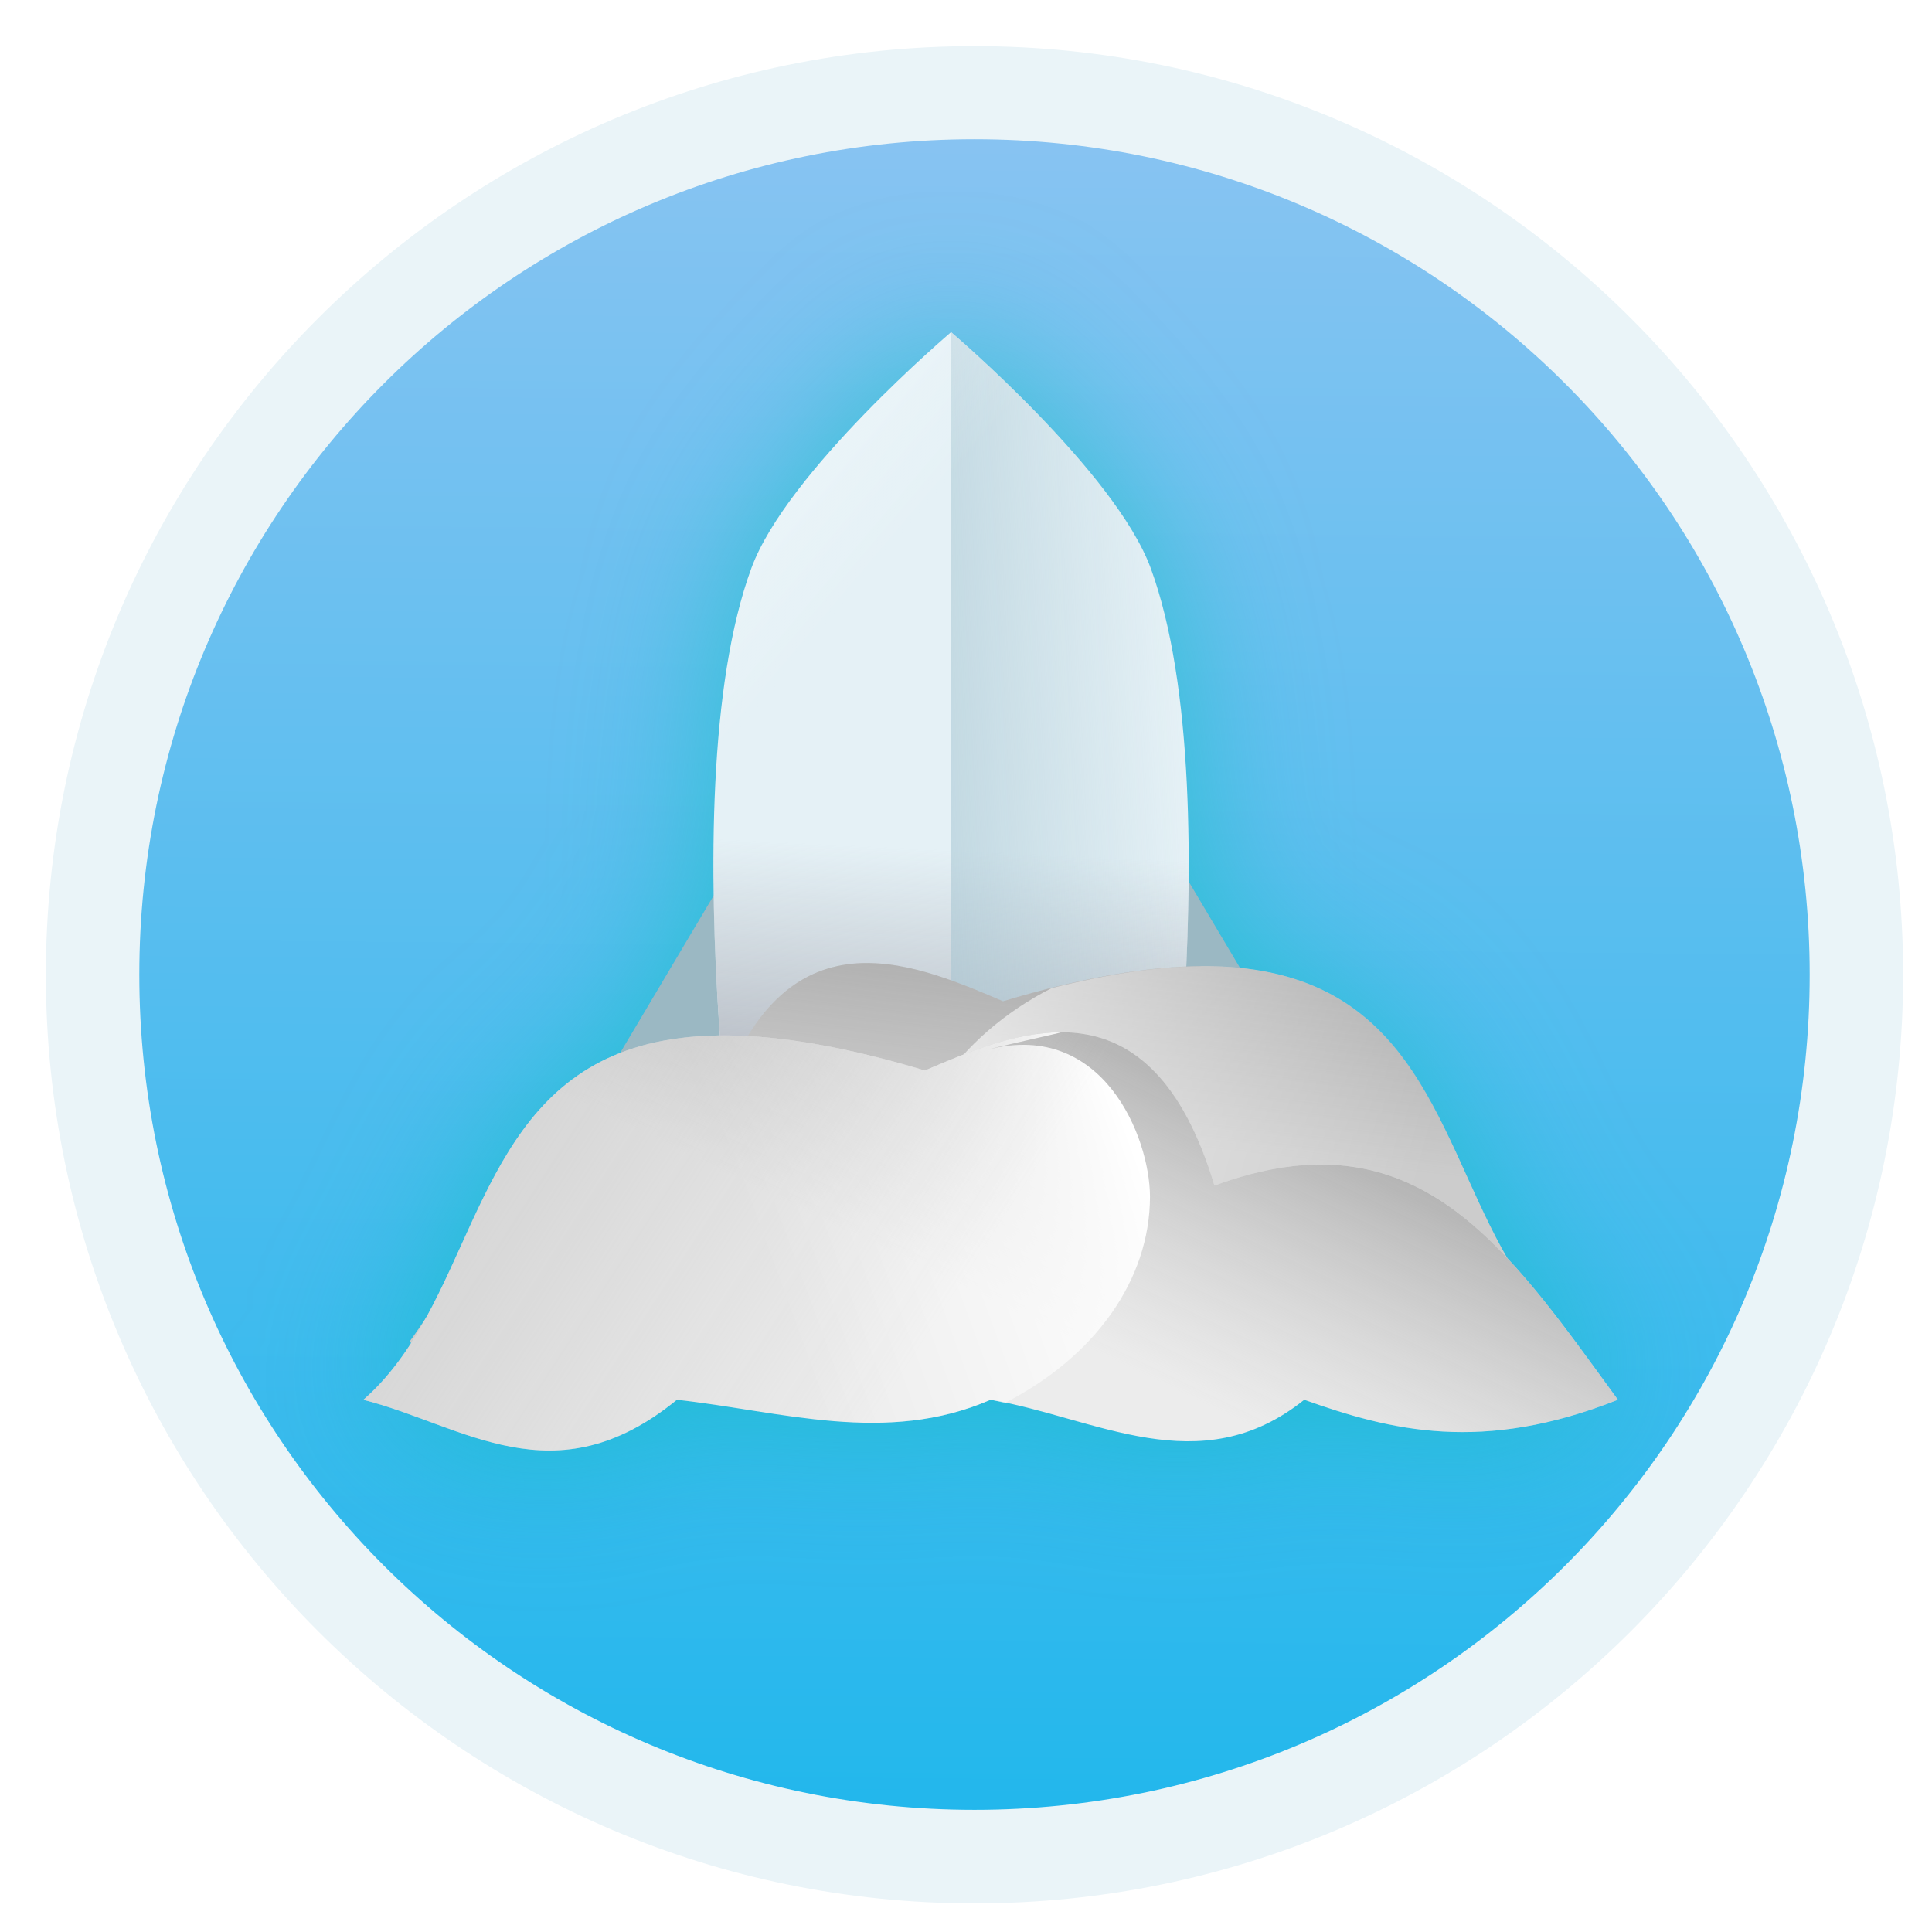
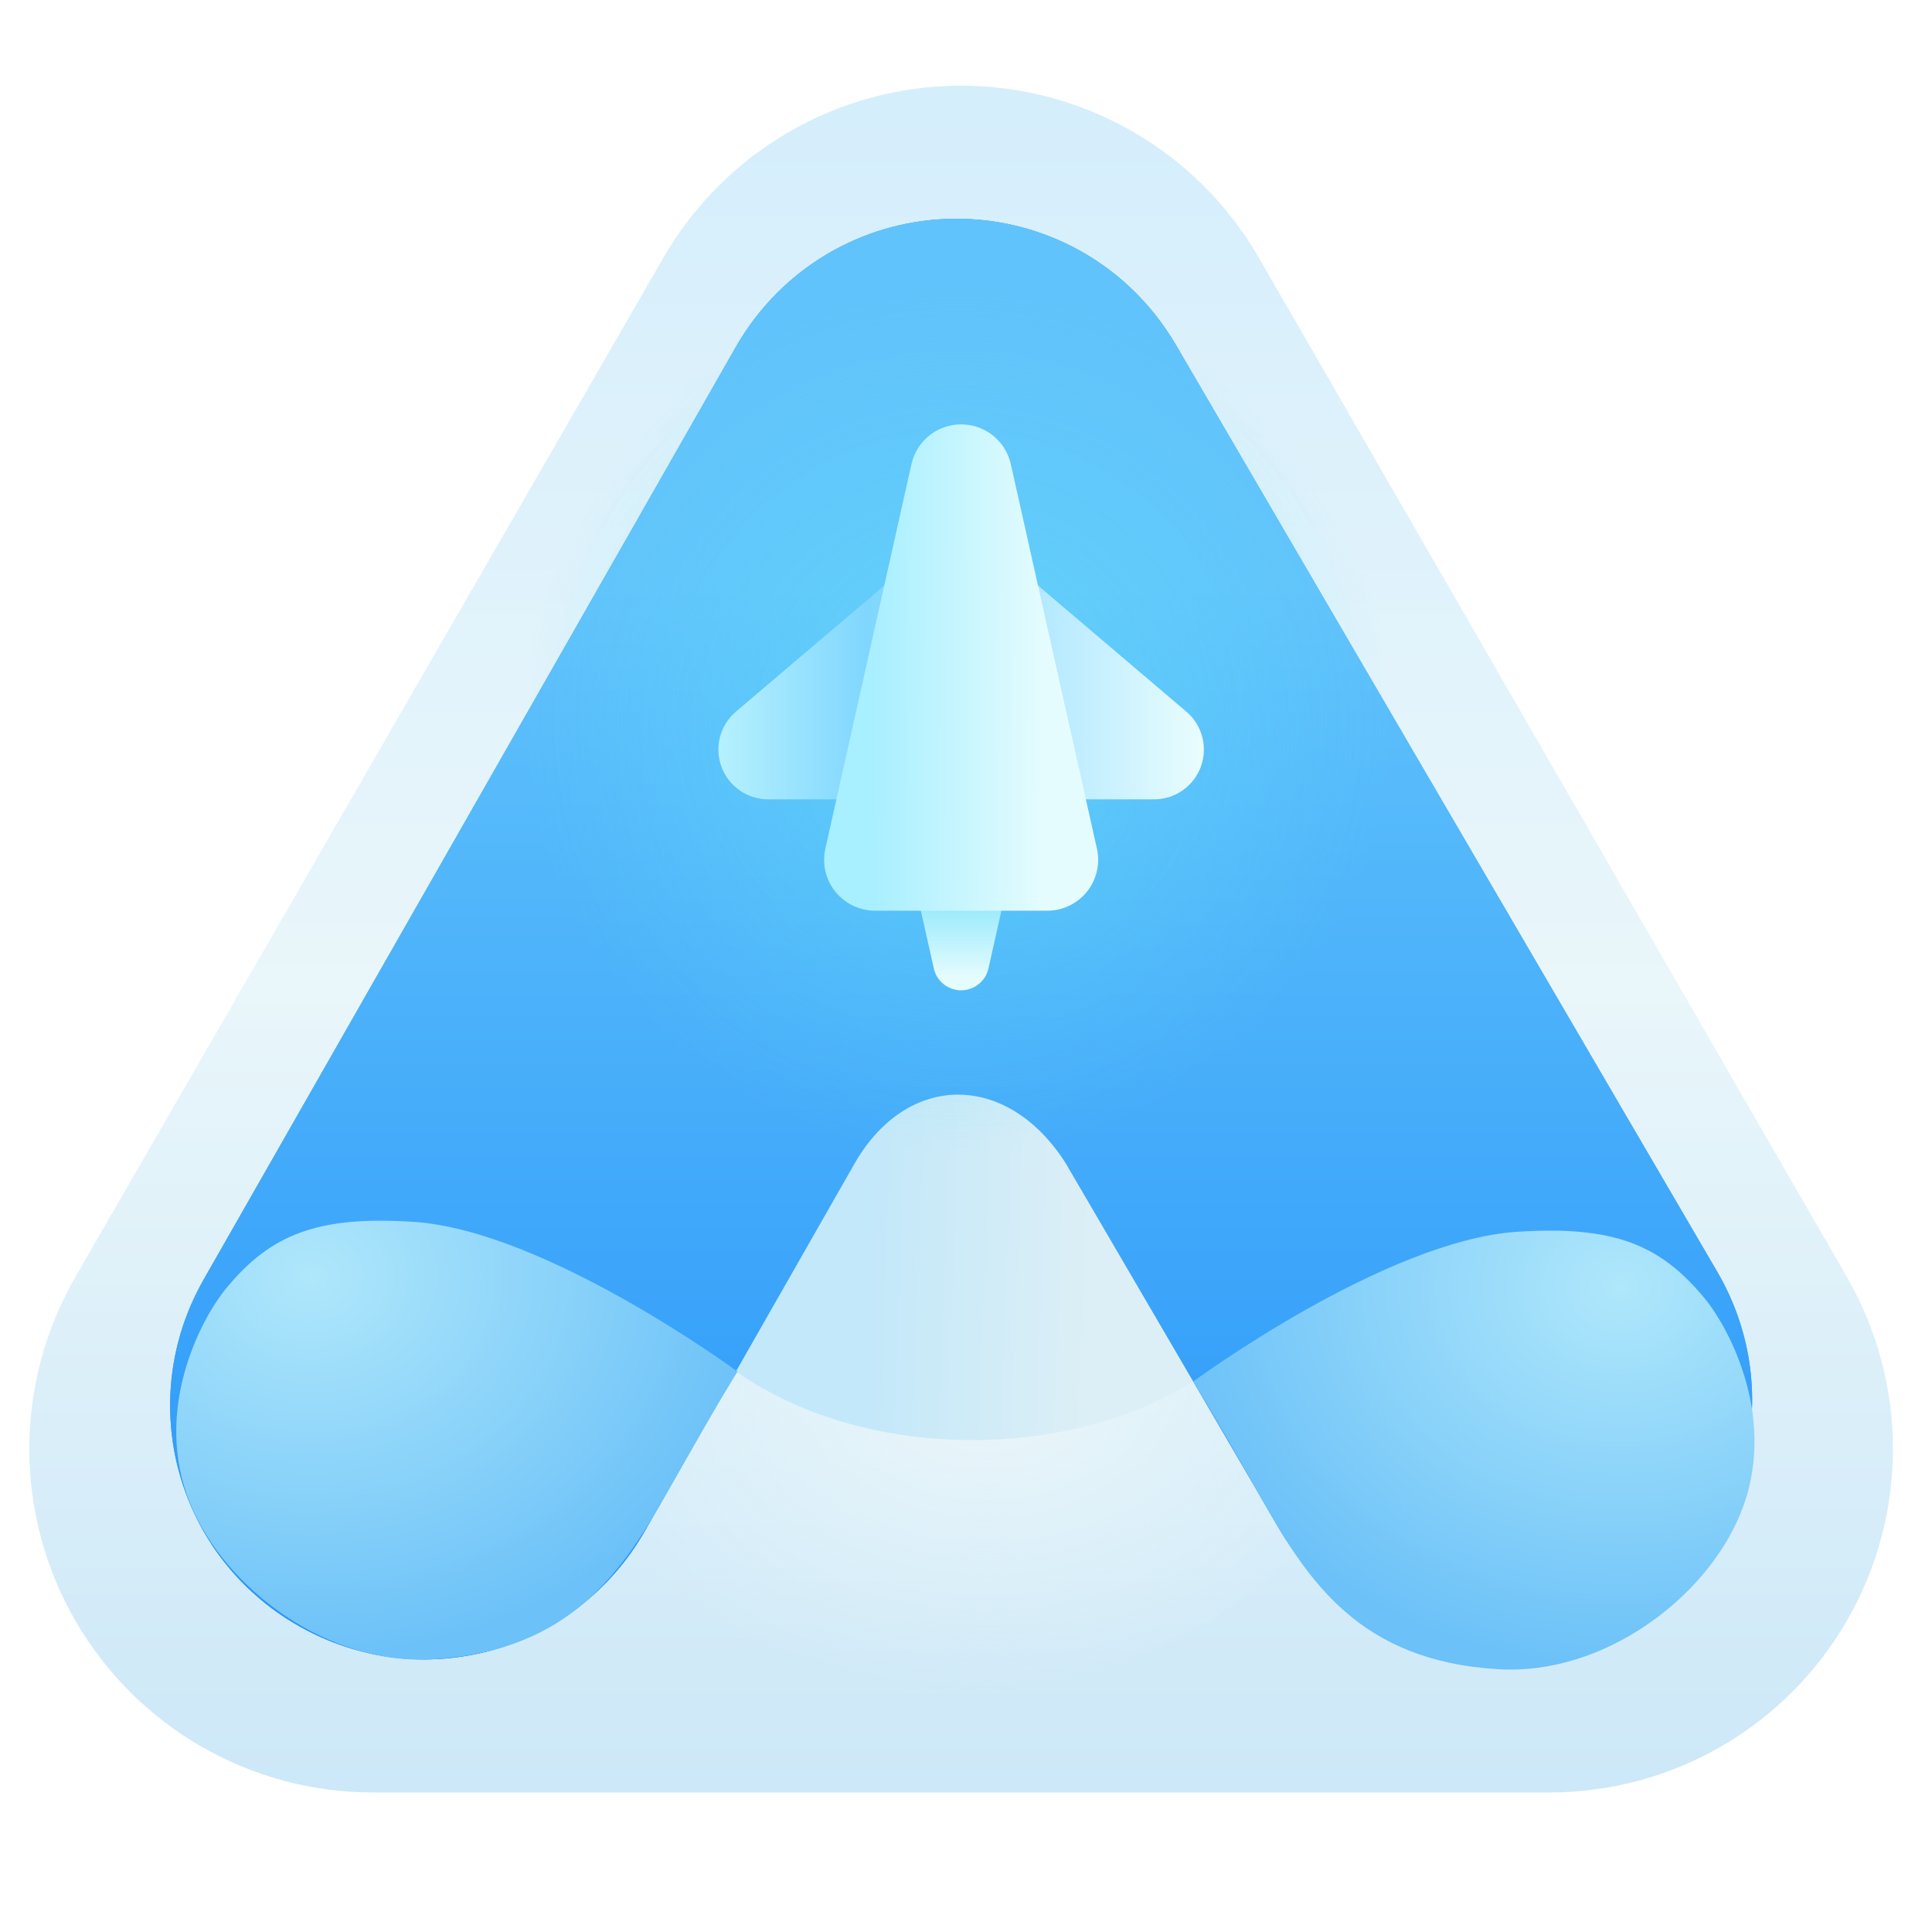
- <svg xmlns="http://www.w3.org/2000/svg" xmlns:xlink="http://www.w3.org/1999/xlink" width="64" height="64" viewBox="0 0 16.933 16.933" version="1.1" id="svg8">
-   <defs id="defs2">
-     <linearGradient id="linearGradient915">
-       <stop style="stop-color:#b9bec6;stop-opacity:1;" offset="0" id="stop911" />
-       <stop style="stop-color:#b9bec6;stop-opacity:0;" offset="1" id="stop913" />
+ <svg xmlns="http://www.w3.org/2000/svg" xmlns:xlink="http://www.w3.org/1999/xlink" width="64" height="64" viewBox="0 0 16.933 16.933" version="1.1" id="svg1147">
+   <defs id="defs1141">
+     <linearGradient xlink:href="#linearGradient850" id="linearGradient854" gradientUnits="userSpaceOnUse" x1="1555.596" y1="939.77" x2="1555.596" y2="282.961" />
+     <linearGradient id="linearGradient850">
+       <stop style="stop-color:#cde8f8;stop-opacity:1" offset="0" id="stop846" />
+       <stop style="stop-color:#e9f6fa;stop-opacity:1" offset="0.473" id="stop856" />
+       <stop style="stop-color:#d5eefc;stop-opacity:1" offset="1" id="stop848" />
    </linearGradient>
-     <linearGradient id="linearGradient997">
-       <stop style="stop-color:#fbfeff;stop-opacity:1;" offset="0" id="stop993" />
-       <stop style="stop-color:#fbfeff;stop-opacity:0;" offset="1" id="stop995" />
+     <linearGradient xlink:href="#linearGradient867" id="linearGradient1027" gradientUnits="userSpaceOnUse" x1="-115.955" y1="694.876" x2="-115.955" y2="291.5" />
+     <linearGradient id="linearGradient867">
+       <stop style="stop-color:#2b97f9;stop-opacity:1" offset="0" id="stop863" />
+       <stop style="stop-color:#61c3fb;stop-opacity:1" offset="1" id="stop865" />
    </linearGradient>
-     <linearGradient id="linearGradient983">
-       <stop style="stop-color:#a3c3d0;stop-opacity:1;" offset="0" id="stop979" />
-       <stop style="stop-color:#a3c3d0;stop-opacity:0;" offset="1" id="stop981" />
+     <radialGradient xlink:href="#linearGradient877" id="radialGradient879" cx="-95.165" cy="119.745" fx="-95.165" fy="119.745" r="310.806" gradientTransform="matrix(1,0,0,0.9106392,0,38.47437)" gradientUnits="userSpaceOnUse" />
+     <linearGradient id="linearGradient877">
+       <stop style="stop-color:#44aefe;stop-opacity:1;" offset="0" id="stop873" />
+       <stop style="stop-color:#44aefe;stop-opacity:0;" offset="1" id="stop875" />
    </linearGradient>
-     <linearGradient id="linearGradient975">
-       <stop id="stop971" offset="0" style="stop-color:#8b8b8b;stop-opacity:1" />
-       <stop id="stop973" offset="1" style="stop-color:#bbbbbb;stop-opacity:0;" />
+     <radialGradient xlink:href="#linearGradient1001" id="radialGradient1005" cx="1574.02" cy="787.09" fx="1574.02" fy="787.09" r="166.187" gradientTransform="matrix(0.2645833,0,0,0.1902022,-408.2249,-91.32187)" gradientUnits="userSpaceOnUse" />
+     <linearGradient id="linearGradient1001">
+       <stop style="stop-color:#ebf6f9;stop-opacity:1" offset="0" id="stop997" />
+       <stop style="stop-color:#e3f4fa;stop-opacity:0;" offset="1" id="stop999" />
    </linearGradient>
-     <linearGradient id="linearGradient961">
-       <stop style="stop-color:#676767;stop-opacity:1;" offset="0" id="stop957" />
-       <stop style="stop-color:#676767;stop-opacity:0;" offset="1" id="stop959" />
+     <linearGradient xlink:href="#linearGradient991" id="linearGradient993" x1="1527.486" y1="738.742" x2="1618.014" y2="742.006" gradientUnits="userSpaceOnUse" />
+     <linearGradient id="linearGradient991">
+       <stop style="stop-color:#c3e8f9;stop-opacity:1" offset="0" id="stop987" />
+       <stop style="stop-color:#ddeff6;stop-opacity:1" offset="1" id="stop989" />
    </linearGradient>
-     <linearGradient id="linearGradient947">
-       <stop style="stop-color:#bbbbbb;stop-opacity:1;" offset="0" id="stop943" />
-       <stop style="stop-color:#bbbbbb;stop-opacity:0;" offset="1" id="stop945" />
+     <radialGradient xlink:href="#linearGradient1015" id="radialGradient1019" cx="1307.786" cy="724.554" fx="1307.786" fy="724.554" r="110.273" gradientTransform="matrix(0.4319454,0,0,0.3624102,-627.0987,-216.0071)" gradientUnits="userSpaceOnUse" />
+     <linearGradient id="linearGradient1015">
+       <stop style="stop-color:#afe7fb;stop-opacity:1;" offset="0" id="stop1011" />
+       <stop style="stop-color:#6bc1f8;stop-opacity:1" offset="1" id="stop1013" />
    </linearGradient>
-     <linearGradient id="linearGradient937">
-       <stop style="stop-color:#ffffff;stop-opacity:1;" offset="0" id="stop933" />
-       <stop style="stop-color:#ffffff;stop-opacity:0;" offset="1" id="stop935" />
+     <radialGradient xlink:href="#linearGradient1015" id="radialGradient1023" gradientUnits="userSpaceOnUse" gradientTransform="matrix(-0.4319454,0,0,0.3624102,638.9365,-214.9748)" cx="1307.786" cy="724.554" fx="1307.786" fy="724.554" r="110.273" />
+     <radialGradient xlink:href="#linearGradient1035" id="radialGradient1037" cx="1971.805" cy="355.26" fx="1971.805" fy="355.26" r="169.938" gradientUnits="userSpaceOnUse" gradientTransform="matrix(0.2645833,0,0,0.2645833,-516.5901,-105.2419)" />
+     <linearGradient id="linearGradient1035">
+       <stop style="stop-color:#64dff9;stop-opacity:1;" offset="0" id="stop1031" />
+       <stop style="stop-color:#64dff9;stop-opacity:0;" offset="1" id="stop1033" />
    </linearGradient>
-     <linearGradient id="linearGradient924">
-       <stop style="stop-color:#ffffff;stop-opacity:1" offset="0" id="stop920" />
-       <stop style="stop-color:#ffffff;stop-opacity:0;" offset="1" id="stop922" />
+     <linearGradient xlink:href="#linearGradient929" id="linearGradient931" x1="1057.771" y1="491.952" x2="1248.532" y2="491.952" gradientUnits="userSpaceOnUse" />
+     <linearGradient id="linearGradient929">
+       <stop style="stop-color:#b6f1fe;stop-opacity:1" offset="0" id="stop925" />
+       <stop style="stop-color:#80d6fe;stop-opacity:1" offset="0.306" id="stop933" />
+       <stop style="stop-color:#b7eaff;stop-opacity:1" offset="0.684" id="stop935" />
+       <stop style="stop-color:#e9fdfe;stop-opacity:1" offset="1" id="stop927" />
    </linearGradient>
-     <linearGradient id="linearGradient3866">
-       <stop style="stop-color:#000000;stop-opacity:0.521" offset="0" id="stop3868" />
-       <stop style="stop-color:#2883c3;stop-opacity:0;" offset="1" id="stop3870" />
+     <linearGradient xlink:href="#linearGradient945" id="linearGradient939" gradientUnits="userSpaceOnUse" x1="1149.783" y1="467.003" x2="1149.783" y2="405.481" gradientTransform="matrix(0.55022,0,0,-0.55022,518.6644,836.8824)" />
+     <linearGradient id="linearGradient945">
+       <stop style="stop-color:#89e6fb;stop-opacity:1" offset="0" id="stop941" />
+       <stop style="stop-color:#e5fcfe;stop-opacity:1" offset="1" id="stop943" />
    </linearGradient>
-     <linearGradient id="linearGradient3874">
-       <stop style="stop-color:#000d0e;stop-opacity:0.841;" offset="0" id="stop3876" />
-       <stop style="stop-color:#000000;stop-opacity:0;" offset="1" id="stop3878" />
+     <linearGradient xlink:href="#linearGradient904" id="linearGradient906" x1="1118.24" y1="492.551" x2="1186.929" y2="492.887" gradientUnits="userSpaceOnUse" />
+     <linearGradient id="linearGradient904">
+       <stop style="stop-color:#a8efff;stop-opacity:1" offset="0" id="stop900" />
+       <stop style="stop-color:#e5fcfe;stop-opacity:1" offset="1" id="stop902" />
    </linearGradient>
-     <clipPath clipPathUnits="userSpaceOnUse" id="clipPath4178">
-       <circle r="225" cy="222.68" cx="204.317" id="circle4180" style="opacity:1;fill:#1c5266;fill-opacity:0.191;fill-rule:evenodd;stroke:none;stroke-width:3.334;stroke-linecap:butt;stroke-linejoin:miter;stroke-miterlimit:4;stroke-dasharray:none;stroke-dashoffset:0;stroke-opacity:1" />
-     </clipPath>
-     <clipPath clipPathUnits="userSpaceOnUse" id="clipPath4178-1">
-       <circle r="225" cy="222.68" cx="204.317" id="circle4180-7" style="opacity:1;fill:#1c5266;fill-opacity:0.191;fill-rule:evenodd;stroke:none;stroke-width:3.334;stroke-linecap:butt;stroke-linejoin:miter;stroke-miterlimit:4;stroke-dasharray:none;stroke-dashoffset:0;stroke-opacity:1" />
-     </clipPath>
-     <linearGradient id="linearGradient5048-8">
-       <stop offset="0" style="stop-color:#000000;stop-opacity:0" id="stop5050-4" />
-       <stop offset="0.5" style="stop-color:#000000;stop-opacity:1" id="stop5056-7" />
-       <stop offset="1" style="stop-color:#000000;stop-opacity:0" id="stop5052-0-1" />
-     </linearGradient>
-     <linearGradient id="linearGradient5060-29">
-       <stop offset="0" style="stop-color:#000000;stop-opacity:1" id="stop5062-9" />
-       <stop offset="1" style="stop-color:#000000;stop-opacity:0" id="stop5064-08" />
-     </linearGradient>
-     <linearGradient id="linearGradient4050-7">
-       <stop id="stop4052-6" offset="0" style="stop-color:#ffffff;stop-opacity:0.669;" />
-       <stop id="stop4054-0" offset="1" style="stop-color:#ffffff;stop-opacity:0;" />
-     </linearGradient>
-     <linearGradient gradientUnits="userSpaceOnUse" id="linearGradient4132-3" x1="-5.32" x2="-50.521" gradientTransform="matrix(0,-1,-1,0,0,0)">
-       <stop offset="0" stop-color="#f65454" id="stop29-7" />
-       <stop offset="1" stop-color="#740000" id="stop31-0" />
-     </linearGradient>
-     <linearGradient gradientUnits="userSpaceOnUse" id="linearGradient3298-8-9" x1="-39.333" x2="-1.643" gradientTransform="matrix(0,-1,-1,0,0,0)">
-       <stop offset="0" stop-color="#791235" id="stop24-3" style="stop-color:#5f0e0e;stop-opacity:1;" />
-       <stop offset="1" stop-color="#dd3b27" id="stop26-3" />
-     </linearGradient>
-     <linearGradient id="linearGradient8265-821-176-38-919-66-249-7-7">
-       <stop offset="0" style="stop-color:#ffffff;stop-opacity:1" id="stop2687-1-9" />
-       <stop offset="1" style="stop-color:#ffffff;stop-opacity:0" id="stop2689-5-4" />
-     </linearGradient>
-     <linearGradient id="linearGradient3924">
-       <stop offset="0" style="stop-color:#ffffff;stop-opacity:1;" id="stop3926" />
-       <stop id="stop3928" style="stop-color:#ffffff;stop-opacity:0.235;" offset="0.063" />
-       <stop offset="0.951" style="stop-color:#ffffff;stop-opacity:0.157;" id="stop3930" />
-       <stop offset="1" style="stop-color:#ffffff;stop-opacity:0.392;" id="stop3932" />
-     </linearGradient>
-     <linearGradient id="linearGradient3688-166-749">
-       <stop offset="0" style="stop-color:#181818;stop-opacity:1" id="stop2883" />
-       <stop offset="1" style="stop-color:#181818;stop-opacity:0" id="stop2885" />
-     </linearGradient>
-     <linearGradient id="linearGradient3702-501-757">
-       <stop offset="0" style="stop-color:#181818;stop-opacity:0" id="stop2895" />
-       <stop offset="0.5" style="stop-color:#181818;stop-opacity:1" id="stop2897" />
-       <stop offset="1" style="stop-color:#181818;stop-opacity:0" id="stop2899" />
-     </linearGradient>
-     <linearGradient id="linearGradient3895-9-0-3">
-       <stop offset="0" style="stop-color:#dc6838;stop-opacity:1" id="stop3897-0-5-7" />
-       <stop offset="1" style="stop-color:#ba3d12;stop-opacity:1" id="stop3899-8-7-06" />
-     </linearGradient>
-     <linearGradient y2="1044.377" x2="28.531" y1="994.819" x1="28.531" gradientTransform="translate(12,-100)" gradientUnits="userSpaceOnUse" id="linearGradient4195" xlink:href="#linearGradient3895-9-0-3" />
-     <linearGradient id="linearGradient4067-0-2">
-       <stop id="stop4069-2-9" offset="0" style="stop-color:#acffe3;stop-opacity:1" />
-       <stop id="stop4071-8-9" offset="1" style="stop-color:#ffffff;stop-opacity:1" />
-     </linearGradient>
-     <linearGradient id="linearGradient4644-104-3-3-6-2">
-       <stop id="stop5237-6-5-1-7" style="stop-color:#8dc4f2;stop-opacity:1" offset="0" />
-       <stop id="stop5239-4-6-4-8" style="stop-color:#20b7ec;stop-opacity:1" offset="1" />
-     </linearGradient>
-     <linearGradient xlink:href="#linearGradient4644-104-3-3-6-2" id="linearGradient889" x1="8.541" y1="280.471" x2="8.399" y2="296.264" gradientUnits="userSpaceOnUse" />
-     <linearGradient xlink:href="#linearGradient924" id="linearGradient926" x1="36.493" y1="32.761" x2="26.519" y2="36.408" gradientUnits="userSpaceOnUse" gradientTransform="matrix(0.3201367,0,0,0.3201367,-1.869021,279.2839)" />
-     <linearGradient xlink:href="#linearGradient937" id="linearGradient939" x1="24.374" y1="28.06" x2="45.057" y2="33.685" gradientUnits="userSpaceOnUse" gradientTransform="matrix(0.3201367,0,0,0.3201367,-1.869021,279.2839)" />
-     <linearGradient xlink:href="#linearGradient975" id="linearGradient949" x1="12.492" y1="288.548" x2="11.161" y2="291.312" gradientUnits="userSpaceOnUse" gradientTransform="matrix(1.209965,0,0,1.209965,-1.869021,-59.58703)" />
-     <linearGradient xlink:href="#linearGradient947" id="linearGradient953" gradientUnits="userSpaceOnUse" x1="1.955" y1="286.233" x2="8.289" y2="290.362" gradientTransform="matrix(1.209965,0,0,1.209965,-1.869021,-59.58703)" />
-     <linearGradient xlink:href="#linearGradient961" id="linearGradient963" x1="9.967" y1="284.858" x2="9.501" y2="288.945" gradientUnits="userSpaceOnUse" gradientTransform="matrix(1.209965,0,0,1.209965,-1.869021,-59.58703)" />
-     <linearGradient xlink:href="#linearGradient983" id="linearGradient985" x1="6.83" y1="286.839" x2="10.156" y2="286.672" gradientUnits="userSpaceOnUse" gradientTransform="matrix(1.209965,0,0,1.209965,-1.869021,-59.58703)" />
-     <linearGradient xlink:href="#linearGradient997" id="linearGradient999" x1="5.378" y1="282.136" x2="8.171" y2="284.499" gradientUnits="userSpaceOnUse" gradientTransform="matrix(1.209965,0,0,1.209965,-1.869021,-59.58703)" />
-     <filter style="color-interpolation-filters:sRGB" id="filter1034" x="-0.14" width="1.279" y="-0.157" height="1.313">
-       <feGaussianBlur stdDeviation="2.419" id="feGaussianBlur1036" />
-     </filter>
-     <linearGradient xlink:href="#linearGradient915" id="linearGradient917" x1="8.106" y1="289.448" x2="8.197" y2="287.51" gradientUnits="userSpaceOnUse" />
+     <linearGradient xlink:href="#linearGradient850" id="linearGradient1855" gradientUnits="userSpaceOnUse" x1="1555.596" y1="939.77" x2="1555.596" y2="282.961" />
+     <linearGradient xlink:href="#linearGradient850" id="linearGradient1857" gradientUnits="userSpaceOnUse" x1="1555.596" y1="939.77" x2="1555.596" y2="282.961" />
+     <linearGradient xlink:href="#linearGradient867" id="linearGradient1859" gradientUnits="userSpaceOnUse" x1="-115.955" y1="694.876" x2="-115.955" y2="291.5" />
  </defs>
-   <g id="layer1" transform="translate(0,-280.0667)">
-     <circle style="opacity:1;fill:url(#linearGradient889);fill-opacity:1;stroke:none;stroke-width:0.818;stroke-linecap:round;stroke-miterlimit:4;stroke-dasharray:none;stroke-dashoffset:0;stroke-opacity:1" id="path826" cx="8.541" cy="288.609" r="7.73" />
-     <path style="fill:#00c0bb;fill-opacity:0.564;stroke:none;stroke-width:1.21px;stroke-linecap:butt;stroke-linejoin:miter;stroke-opacity:1;filter:url(#filter1034)" d="M 31.508 11.002 C 31.508 11.002 26.065 15.617 24.891 18.824 C 23.861 21.634 23.589 25.658 23.65 29.646 L 20.533 34.895 C 20.316 34.977 20.101 35.062 19.904 35.162 C 17.724 36.275 16.618 38.323 15.627 40.469 C 15.123 41.561 14.646 42.676 14.074 43.709 C 13.91 43.958 13.743 44.206 13.561 44.457 C 13.582 44.466 13.596 44.47 13.617 44.479 C 13.169 45.178 12.657 45.821 12.033 46.367 C 15.343 47.208 18.355 49.688 22.422 46.367 C 25.885 46.749 29.349 47.876 32.812 46.367 C 36.276 46.955 39.738 49.143 43.201 46.367 C 46.076 47.397 49.11 48.146 53.59 46.367 C 52.36 44.68 51.212 43.07 49.986 41.75 C 49.327 40.626 48.8 39.387 48.24 38.176 C 47.249 36.03 46.144 33.984 43.963 32.871 C 43.173 32.468 42.217 32.208 41.094 32.094 L 39.363 29.184 C 39.394 25.348 39.109 21.523 38.121 18.824 C 36.947 15.618 31.508 11.002 31.508 11.002 z " transform="matrix(0.2645833,0,0,0.2645833,0,280.0667)" id="path1001" />
-     <path id="path989" d="m 10.165,287.367 1.801,3.03 -2.487,-0.086 z" style="fill:#9bb8c3;fill-opacity:1;stroke:none;stroke-width:0.32px;stroke-linecap:butt;stroke-linejoin:miter;stroke-opacity:1" />
-     <path style="fill:#9bb8c3;fill-opacity:1;stroke:none;stroke-width:0.32px;stroke-linecap:butt;stroke-linejoin:miter;stroke-opacity:1" d="m 6.649,287.253 -1.801,3.03 2.487,-0.086 z" id="path987" />
-     <path style="color:#000000;font-style:normal;font-variant:normal;font-weight:normal;font-stretch:normal;font-size:medium;line-height:normal;font-family:sans-serif;font-variant-ligatures:normal;font-variant-position:normal;font-variant-caps:normal;font-variant-numeric:normal;font-variant-alternates:normal;font-feature-settings:normal;text-indent:0;text-align:start;text-decoration:none;text-decoration-line:none;text-decoration-style:solid;text-decoration-color:#000000;letter-spacing:normal;word-spacing:normal;text-transform:none;writing-mode:lr-tb;direction:ltr;text-orientation:mixed;dominant-baseline:auto;baseline-shift:baseline;text-anchor:start;white-space:normal;shape-padding:0;clip-rule:nonzero;display:inline;overflow:visible;visibility:visible;opacity:1;isolation:auto;mix-blend-mode:normal;color-interpolation:sRGB;color-interpolation-filters:linearRGB;solid-color:#000000;solid-opacity:1;vector-effect:none;fill:#eaf4f8;fill-opacity:1;fill-rule:nonzero;stroke:none;stroke-width:0.818;stroke-linecap:round;stroke-linejoin:miter;stroke-miterlimit:4;stroke-dasharray:none;stroke-dashoffset:0;stroke-opacity:1;color-rendering:auto;image-rendering:auto;shape-rendering:auto;text-rendering:auto;enable-background:accumulate" d="m 8.541,280.471 c -4.49,0 -8.139,3.649 -8.139,8.139 0,4.49 3.649,8.139 8.139,8.139 4.49,0 8.139,-3.649 8.139,-8.139 0,-4.49 -3.649,-8.139 -8.139,-8.139 z m 0,0.816 c 4.048,0 7.32,3.274 7.32,7.322 0,4.048 -3.272,7.32 -7.32,7.32 -4.048,0 -7.32,-3.272 -7.32,-7.32 0,-4.048 3.272,-7.322 7.32,-7.322 z" id="circle872" />
-     <path style="fill:#e5f1f6;fill-opacity:1;stroke:none;stroke-width:0.32" d="m 8.336,282.978 c 0,0 -1.44,1.221 -1.751,2.07 -0.748,2.043 0,6.527 0,6.527 h 3.501 c 0,0 0.748,-4.484 0,-6.527 -0.311,-0.848 -1.75,-2.07 -1.75,-2.07 z" id="path897" />
-     <path style="fill:url(#linearGradient917);fill-opacity:1;stroke:none;stroke-width:0.32" d="m 8.336,282.978 c 0,0 -1.44,1.221 -1.751,2.07 -0.748,2.043 0,6.527 0,6.527 h 3.501 c 0,0 0.748,-4.484 0,-6.527 -0.311,-0.848 -1.75,-2.07 -1.75,-2.07 z" id="path909" />
-     <path id="path977" d="m 8.336,282.978 -3.123e-4,8.597 h 1.75 c 0,0 0.748,-4.484 0,-6.527 -0.311,-0.848 -1.75,-2.07 -1.75,-2.07 z" style="fill:url(#linearGradient985);fill-opacity:1;stroke:none;stroke-width:0.32" />
-     <path id="path913" d="m 13.714,291.728 c -0.876,0.222 -1.673,0.879 -2.749,0 -0.916,0.101 -1.833,0.399 -2.749,0 -0.916,0.155 -1.833,0.735 -2.749,0 -0.761,0.272 -0.695,0.572 -1.88,0.101 0.982,-1.348 0.893,-2.63 2.667,-1.978 0.559,-1.858 1.717,-1.359 2.537,-1.009 1.401,-0.42 2.262,-0.373 2.839,-0.079 0.577,0.295 0.869,0.836 1.132,1.404 0.262,0.568 0.494,1.162 0.951,1.561 z" style="fill:#cccccc;fill-opacity:1;stroke:none;stroke-width:0.32px;stroke-linecap:butt;stroke-linejoin:miter;stroke-opacity:1" />
-     <path id="path991" d="m 8.336,282.978 c 0,0 -1.44,1.221 -1.751,2.07 -0.748,2.043 0,6.527 0,6.527 h 3.501 c 0,0 0.748,-4.484 0,-6.527 -0.311,-0.848 -1.75,-2.07 -1.75,-2.07 z" style="fill:url(#linearGradient999);fill-opacity:1;stroke:none;stroke-width:0.32" />
-     <path style="fill:url(#linearGradient963);fill-opacity:1;stroke:none;stroke-width:0.32px;stroke-linecap:butt;stroke-linejoin:miter;stroke-opacity:1" d="m 13.714,291.728 c -0.876,0.222 -1.673,0.879 -2.749,0 -0.916,0.101 -1.833,0.399 -2.749,0 -0.916,0.155 -1.833,0.735 -2.749,0 -0.761,0.272 -0.695,0.572 -1.88,0.101 0.982,-1.348 0.893,-2.63 2.667,-1.978 0.559,-1.858 1.717,-1.359 2.537,-1.009 1.401,-0.42 2.262,-0.373 2.839,-0.079 0.577,0.295 0.869,0.836 1.132,1.404 0.262,0.568 0.494,1.162 0.951,1.561 z" id="path955" />
-     <path style="fill:url(#linearGradient939);fill-opacity:1;stroke:none;stroke-width:0.32" d="m 10.521,288.535 c -0.365,0.003 -0.796,0.064 -1.304,0.192 a 2.787,2.335 0 0 0 -1.339,1.993 2.787,2.335 0 0 0 0.283,1.02 c 0.019,-0.004 0.038,-0.009 0.056,-0.012 0.916,0.399 1.832,0.101 2.749,0 0.788,0.644 1.427,0.462 2.057,0.233 a 2.787,2.335 0 0 0 0.334,-0.644 c -0.24,-0.346 -0.409,-0.754 -0.592,-1.15 -0.262,-0.568 -0.555,-1.109 -1.132,-1.404 -0.288,-0.147 -0.648,-0.233 -1.11,-0.229 z" id="path928" />
-     <path style="fill:#ececec;fill-opacity:1;stroke:none;stroke-width:0.32px;stroke-linecap:butt;stroke-linejoin:miter;stroke-opacity:1" d="m 3.184,292.335 c 0.876,0.222 1.673,0.879 2.749,0 0.916,0.101 1.833,0.399 2.749,0 0.916,0.155 1.833,0.735 2.749,0 0.761,0.272 1.564,0.471 2.749,0 -0.982,-1.348 -1.762,-2.529 -3.536,-1.877 -0.559,-1.858 -1.717,-1.359 -2.537,-1.009 -1.401,-0.42 -2.262,-0.373 -2.839,-0.079 -0.577,0.295 -0.869,0.836 -1.132,1.404 -0.262,0.568 -0.494,1.162 -0.951,1.561 z" id="path911" />
-     <path id="path941" d="m 3.184,292.335 c 0.876,0.222 1.673,0.879 2.749,0 0.916,0.101 1.833,0.399 2.749,0 0.916,0.155 1.833,0.735 2.749,0 0.761,0.272 1.564,0.471 2.749,0 -0.982,-1.348 -1.762,-2.529 -3.536,-1.877 -0.559,-1.858 -1.717,-1.359 -2.537,-1.009 -1.401,-0.42 -2.262,-0.373 -2.839,-0.079 -0.577,0.295 -0.869,0.836 -1.132,1.404 -0.262,0.568 -0.494,1.162 -0.951,1.561 z" style="fill:url(#linearGradient949);fill-opacity:1;stroke:none;stroke-width:0.32px;stroke-linecap:butt;stroke-linejoin:miter;stroke-opacity:1" />
-     <path style="fill:url(#linearGradient926);fill-opacity:1;stroke:none;stroke-width:0.32" d="m 9.298,289.114 c -0.41,2.9e-4 -0.833,0.182 -1.192,0.335 -1.401,-0.42 -2.262,-0.373 -2.839,-0.078 -0.474,0.242 -0.754,0.653 -0.985,1.106 -0.002,0.026 -0.004,0.052 -0.005,0.078 6.403e-4,0.791 0.569,1.521 1.485,1.907 0.056,-0.039 0.113,-0.08 0.171,-0.127 0.916,0.101 1.833,0.399 2.749,0 0.042,0.007 0.083,0.019 0.124,0.028 0.795,-0.406 1.272,-1.083 1.273,-1.808 -0.002,-0.528 -0.414,-1.539 -1.405,-1.293 -0.021,-9.6e-4 0.644,-0.147 0.623,-0.147 z" id="path915" />
-     <path style="fill:url(#linearGradient953);fill-opacity:1;stroke:none;stroke-width:0.32px;stroke-linecap:butt;stroke-linejoin:miter;stroke-opacity:1" d="m 3.184,292.335 c 0.876,0.222 1.673,0.879 2.749,0 0.916,0.101 1.833,0.399 2.749,0 0.916,0.155 1.833,0.735 2.749,0 0.761,0.272 1.564,0.471 2.749,0 -0.982,-1.348 -1.762,-2.529 -3.536,-1.877 -0.559,-1.858 -1.717,-1.359 -2.537,-1.009 -1.401,-0.42 -2.262,-0.373 -2.839,-0.079 -0.577,0.295 -0.869,0.836 -1.132,1.404 -0.262,0.568 -0.494,1.162 -0.951,1.561 z" id="path951" />
+   <g id="layer1">
+     <g id="g1895" transform="matrix(0.08430647,0,0,0.08430647,7.961939,7.261683)">
+       <g id="path837" style="fill:url(#linearGradient1857);fill-opacity:1" transform="matrix(0.2645833,0,0,0.2645833,-408.2249,-149.8665)">
+         <path style="color:#000000;font-style:normal;font-variant:normal;font-weight:normal;font-stretch:normal;font-size:medium;line-height:normal;font-family:sans-serif;font-variant-ligatures:normal;font-variant-position:normal;font-variant-caps:normal;font-variant-numeric:normal;font-variant-alternates:normal;font-variant-east-asian:normal;font-feature-settings:normal;font-variation-settings:normal;text-indent:0;text-align:start;text-decoration:none;text-decoration-line:none;text-decoration-style:solid;text-decoration-color:#000000;letter-spacing:normal;word-spacing:normal;text-transform:none;writing-mode:lr-tb;direction:ltr;text-orientation:mixed;dominant-baseline:auto;baseline-shift:baseline;text-anchor:start;white-space:normal;shape-padding:0;shape-margin:0;inline-size:0;clip-rule:nonzero;display:inline;overflow:visible;visibility:visible;isolation:auto;mix-blend-mode:normal;color-interpolation:sRGB;color-interpolation-filters:linearRGB;solid-color:#000000;solid-opacity:1;vector-effect:none;fill:url(#linearGradient1855);fill-opacity:1;fill-rule:nonzero;stroke:none;stroke-linecap:round;stroke-linejoin:round;stroke-miterlimit:4;stroke-dasharray:none;stroke-dashoffset:0;stroke-opacity:1;color-rendering:auto;image-rendering:auto;shape-rendering:auto;text-rendering:auto;enable-background:accumulate;stop-color:#000000;stop-opacity:1" d="m 1563.336,274.544 a 135.013,135.013 0 0 0 -116.666,67.525 l -231.137,400.646 a 135.013,135.013 0 0 0 116.936,202.463 h 462.272 A 135.013,135.013 0 0 0 1911.678,742.716 L 1680.541,342.069 a 135.013,135.013 0 0 0 -117.205,-67.525 z" id="path844" />
+       </g>
+       <g id="g883" transform="matrix(0.2645833,0,0,0.2645833,30.08499,-102.424)">
+         <path id="rect858" style="opacity:1;fill:url(#linearGradient1859);fill-opacity:1;stroke:none;stroke-width:270;stroke-linecap:round;stroke-linejoin:round;stroke-miterlimit:4;stroke-dasharray:none;stroke-opacity:0.987" d="m -95.165,147.519 c -0.094,2.1e-4 -0.189,0.003 -0.283,0.004 -0.096,6.9e-4 -0.193,0.003 -0.289,0.004 -33.121,0.267 -65.169,17.088 -83.822,47.09 -0.222,0.357 -0.448,0.711 -0.666,1.07 -0.036,0.06 -0.071,0.122 -0.107,0.182 -0.398,0.66 -0.788,1.326 -1.17,1.994 -0.013,0.022 -0.026,0.044 -0.039,0.066 l -209.059,366.338 c -27.397,48.009 -10.803,108.714 37.205,136.111 48.009,27.397 108.714,10.803 136.111,-37.205 l 82.688,-144.897 c 20.616,-35.411 59.688,-35.624 82.663,0.305 l 83.722,143.34 c 27.878,47.731 88.746,63.714 136.477,35.836 47.731,-27.878 63.714,-88.748 35.836,-136.479 L -8.63,197.06 c -0.005,-0.009 -0.011,-0.017 -0.016,-0.025 -0.426,-0.73 -0.861,-1.454 -1.307,-2.174 -0.003,-0.005 -0.005,-0.009 -0.008,-0.014 -2.9e-4,-4.7e-4 2.9e-4,-0.001 0,-0.002 -0.271,-0.437 -0.552,-0.869 -0.83,-1.303 -18.553,-29.013 -49.691,-45.353 -81.953,-46 -0.004,-7e-5 -0.008,8e-5 -0.012,0 -0.001,-2e-5 -0.003,3e-5 -0.004,0 -0.49,-0.01 -0.98,-0.011 -1.471,-0.014 -0.312,-0.002 -0.624,-0.011 -0.936,-0.01 z" />
+         <path id="path871" style="opacity:1;fill:url(#radialGradient879);fill-opacity:1;stroke:none;stroke-width:270;stroke-linecap:round;stroke-linejoin:round;stroke-miterlimit:4;stroke-dasharray:none;stroke-opacity:0.987" d="m -95.165,147.519 c -0.094,2.1e-4 -0.189,0.003 -0.283,0.004 -0.096,6.9e-4 -0.193,0.003 -0.289,0.004 -33.121,0.267 -65.169,17.088 -83.822,47.09 -0.222,0.357 -0.448,0.711 -0.666,1.07 -0.036,0.06 -0.071,0.122 -0.107,0.182 -0.398,0.66 -0.788,1.326 -1.17,1.994 -0.013,0.022 -0.026,0.044 -0.039,0.066 l -209.059,366.338 c -27.397,48.009 -10.803,108.714 37.205,136.111 48.009,27.397 108.714,10.803 136.111,-37.205 l 82.688,-144.897 c 20.616,-35.411 59.688,-35.624 82.663,0.305 l 83.722,143.34 c 27.878,47.731 88.746,63.714 136.477,35.836 47.731,-27.878 63.714,-88.748 35.836,-136.479 L -8.63,197.06 c -0.005,-0.009 -0.011,-0.017 -0.016,-0.025 -0.426,-0.73 -0.861,-1.454 -1.307,-2.174 -0.003,-0.005 -0.005,-0.009 -0.008,-0.014 -2.9e-4,-4.7e-4 2.9e-4,-0.001 0,-0.002 -0.271,-0.437 -0.552,-0.869 -0.83,-1.303 -18.553,-29.013 -49.691,-45.353 -81.953,-46 -0.004,-7e-5 -0.008,8e-5 -0.012,0 -0.001,-2e-5 -0.003,3e-5 -0.004,0 -0.49,-0.01 -0.98,-0.011 -1.471,-0.014 -0.312,-0.002 -0.624,-0.011 -0.936,-0.01 z" />
+       </g>
+       <ellipse style="fill:url(#radialGradient1005);fill-opacity:1;stroke:none;stroke-width:10.583;stroke-linecap:round;stroke-linejoin:round;stroke-miterlimit:4;stroke-dasharray:none;stroke-opacity:1" id="path995" cx="2.636" cy="58.384" rx="43.97" ry="31.609" />
+       <g id="g966" style="fill:url(#linearGradient854);fill-opacity:1" transform="matrix(0.2645833,0,0,0.2645833,-413.9915,-148.7472)">
+         <path id="path964" style="color:#000000;font-style:normal;font-variant:normal;font-weight:normal;font-stretch:normal;font-size:medium;line-height:normal;font-family:sans-serif;font-variant-ligatures:normal;font-variant-position:normal;font-variant-caps:normal;font-variant-numeric:normal;font-variant-alternates:normal;font-variant-east-asian:normal;font-feature-settings:normal;font-variation-settings:normal;text-indent:0;text-align:start;text-decoration:none;text-decoration-line:none;text-decoration-style:solid;text-decoration-color:#000000;letter-spacing:normal;word-spacing:normal;text-transform:none;writing-mode:lr-tb;direction:ltr;text-orientation:mixed;dominant-baseline:auto;baseline-shift:baseline;text-anchor:start;white-space:normal;shape-padding:0;shape-margin:0;inline-size:0;clip-rule:nonzero;display:inline;overflow:visible;visibility:visible;isolation:auto;mix-blend-mode:normal;color-interpolation:sRGB;color-interpolation-filters:linearRGB;solid-color:#000000;solid-opacity:1;vector-effect:none;fill:url(#linearGradient993);fill-opacity:1;fill-rule:nonzero;stroke:none;stroke-linecap:round;stroke-linejoin:round;stroke-miterlimit:4;stroke-dasharray:none;stroke-dashoffset:0;stroke-opacity:1;color-rendering:auto;image-rendering:auto;shape-rendering:auto;text-rendering:auto;enable-background:accumulate;stop-color:#000000;stop-opacity:1" d="m 1561.248,668.924 c -15.217,-0.011 -30.139,8.894 -40.447,26.6 l -47.336,82.949 a 128.602,87.788 0 0 0 94.51,28.252 128.602,87.788 0 0 0 86.814,-23.021 l -51.324,-87.875 c -11.488,-17.964 -27,-26.893 -42.217,-26.904 z" transform="translate(21.79512,-4.230503)" />
+       </g>
+       <g id="g976" transform="matrix(0.2645833,0,0,0.2645833,30.08499,-102.424)">
+         <path id="path972" style="opacity:1;fill:url(#linearGradient1027);fill-opacity:1;stroke:none;stroke-width:270;stroke-linecap:round;stroke-linejoin:round;stroke-miterlimit:4;stroke-dasharray:none;stroke-opacity:0.987" d="m -95.165,147.519 c -0.094,2.1e-4 -0.189,0.003 -0.283,0.004 -0.096,6.9e-4 -0.193,0.003 -0.289,0.004 -33.121,0.267 -65.169,17.088 -83.822,47.09 -0.222,0.357 -0.448,0.711 -0.666,1.07 -0.036,0.06 -0.071,0.122 -0.107,0.182 -0.398,0.66 -0.788,1.326 -1.17,1.994 -0.013,0.022 -0.026,0.044 -0.039,0.066 l -209.059,366.338 c -27.397,48.009 -10.803,108.714 37.205,136.111 48.009,27.397 108.714,10.803 136.111,-37.205 l 82.688,-144.897 c 20.616,-35.411 59.688,-35.624 82.663,0.305 l 83.722,143.34 c 27.878,47.731 88.746,63.714 136.477,35.836 47.731,-27.878 63.714,-88.748 35.836,-136.479 L -8.63,197.06 c -0.005,-0.009 -0.011,-0.017 -0.016,-0.025 -0.426,-0.73 -0.861,-1.454 -1.307,-2.174 -0.003,-0.005 -0.005,-0.009 -0.008,-0.014 -2.9e-4,-4.7e-4 2.9e-4,-0.001 0,-0.002 -0.271,-0.437 -0.552,-0.869 -0.83,-1.303 -18.553,-29.013 -49.691,-45.353 -81.953,-46 -0.004,-7e-5 -0.008,8e-5 -0.012,0 -0.001,-2e-5 -0.003,3e-5 -0.004,0 -0.49,-0.01 -0.98,-0.011 -1.471,-0.014 -0.312,-0.002 -0.624,-0.011 -0.936,-0.01 z" />
+       </g>
+       <path style="fill:url(#radialGradient1019);fill-opacity:1;stroke:none;stroke-width:0.265px;stroke-linecap:butt;stroke-linejoin:miter;stroke-opacity:1" d="m -17.767,56.456 c 0,0 -19.928,-14.676 -33.69,-15.567 -9.966,-0.645 -14.829,1.29 -19.457,6.897 -2.7,3.271 -7.687,12.809 -3.742,22.414 3.652,8.893 14.319,16.781 25.069,16.171 14.559,-0.825 19.898,-9.172 24.842,-17.938 5.078,-9.003 6.979,-11.978 6.979,-11.978 z" id="path1009" />
+       <path style="fill:url(#radialGradient1023);fill-opacity:1;stroke:none;stroke-width:0.265px;stroke-linecap:butt;stroke-linejoin:miter;stroke-opacity:1" d="m 29.605,57.488 c 0,0 19.928,-14.676 33.69,-15.567 9.966,-0.645 14.829,1.29 19.457,6.897 2.7,3.271 7.687,12.809 3.742,22.414 -3.652,8.893 -14.319,16.781 -25.069,16.171 C 46.867,86.579 41.528,78.232 36.584,69.466 31.506,60.463 29.605,57.488 29.605,57.488 Z" id="path1021" />
+       <circle style="opacity:0.532;fill:url(#radialGradient1037);fill-opacity:1;stroke:none;stroke-width:10.583;stroke-linecap:round;stroke-linejoin:round;stroke-miterlimit:4;stroke-dasharray:none;stroke-opacity:1" id="path1029" cx="5.117" cy="-11.246" r="44.963" />
+       <g id="g950" transform="matrix(0.2645833,0,0,0.2645833,-299.6256,-146.899)">
+         <path id="path918" style="color:#000000;font-style:normal;font-variant:normal;font-weight:normal;font-stretch:normal;font-size:medium;line-height:normal;font-family:sans-serif;font-variant-ligatures:normal;font-variant-position:normal;font-variant-caps:normal;font-variant-numeric:normal;font-variant-alternates:normal;font-variant-east-asian:normal;font-feature-settings:normal;font-variation-settings:normal;text-indent:0;text-align:start;text-decoration:none;text-decoration-line:none;text-decoration-style:solid;text-decoration-color:#000000;letter-spacing:normal;word-spacing:normal;text-transform:none;writing-mode:lr-tb;direction:ltr;text-orientation:mixed;dominant-baseline:auto;baseline-shift:baseline;text-anchor:start;white-space:normal;shape-padding:0;shape-margin:0;inline-size:0;clip-rule:nonzero;display:inline;overflow:visible;visibility:visible;isolation:auto;mix-blend-mode:normal;color-interpolation:sRGB;color-interpolation-filters:linearRGB;solid-color:#000000;solid-opacity:1;vector-effect:none;fill:url(#linearGradient931);fill-opacity:1;fill-rule:nonzero;stroke:none;stroke-width:39.112;stroke-linecap:round;stroke-linejoin:round;stroke-miterlimit:4;stroke-dasharray:none;stroke-dashoffset:0;stroke-opacity:1;color-rendering:auto;image-rendering:auto;shape-rendering:auto;text-rendering:auto;enable-background:accumulate;stop-color:#000000" d="m 1153.17,440.162 a 19.558,19.558 0 0 0 -12.685,4.656 l -75.828,64.469 a 19.558,19.558 0 0 0 12.666,34.455 h 151.658 a 19.558,19.558 0 0 0 12.666,-34.455 l -75.828,-64.469 a 19.558,19.558 0 0 0 -12.649,-4.656 z" />
+         <path id="path937" style="color:#000000;font-style:normal;font-variant:normal;font-weight:normal;font-stretch:normal;font-size:medium;line-height:normal;font-family:sans-serif;font-variant-ligatures:normal;font-variant-position:normal;font-variant-caps:normal;font-variant-numeric:normal;font-variant-alternates:normal;font-variant-east-asian:normal;font-feature-settings:normal;font-variation-settings:normal;text-indent:0;text-align:start;text-decoration:none;text-decoration-line:none;text-decoration-style:solid;text-decoration-color:#000000;letter-spacing:normal;word-spacing:normal;text-transform:none;writing-mode:lr-tb;direction:ltr;text-orientation:mixed;dominant-baseline:auto;baseline-shift:baseline;text-anchor:start;white-space:normal;shape-padding:0;shape-margin:0;inline-size:0;clip-rule:nonzero;display:inline;overflow:visible;visibility:visible;isolation:auto;mix-blend-mode:normal;color-interpolation:sRGB;color-interpolation-filters:linearRGB;solid-color:#000000;solid-opacity:1;vector-effect:none;fill:url(#linearGradient939);fill-opacity:1;fill-rule:nonzero;stroke:none;stroke-width:22.009;stroke-linecap:round;stroke-linejoin:round;stroke-miterlimit:4;stroke-dasharray:none;stroke-dashoffset:0;stroke-opacity:1;color-rendering:auto;image-rendering:auto;shape-rendering:auto;text-rendering:auto;enable-background:accumulate;stop-color:#000000" d="m 1153.11,618.773 a 11.005,11.005 0 0 1 -10.697,-8.595 l -18.619,-83.14 a 11.005,11.005 0 0 1 10.739,-13.409 h 37.238 a 11.005,11.005 0 0 1 10.739,13.409 l -18.619,83.14 a 11.005,11.005 0 0 1 -10.78,8.595 z" />
+         <path id="path892" style="color:#000000;font-style:normal;font-variant:normal;font-weight:normal;font-stretch:normal;font-size:medium;line-height:normal;font-family:sans-serif;font-variant-ligatures:normal;font-variant-position:normal;font-variant-caps:normal;font-variant-numeric:normal;font-variant-alternates:normal;font-variant-east-asian:normal;font-feature-settings:normal;font-variation-settings:normal;text-indent:0;text-align:start;text-decoration:none;text-decoration-line:none;text-decoration-style:solid;text-decoration-color:#000000;letter-spacing:normal;word-spacing:normal;text-transform:none;writing-mode:lr-tb;direction:ltr;text-orientation:mixed;dominant-baseline:auto;baseline-shift:baseline;text-anchor:start;white-space:normal;shape-padding:0;shape-margin:0;inline-size:0;clip-rule:nonzero;display:inline;overflow:visible;visibility:visible;isolation:auto;mix-blend-mode:normal;color-interpolation:sRGB;color-interpolation-filters:linearRGB;solid-color:#000000;solid-opacity:1;vector-effect:none;fill:url(#linearGradient906);fill-opacity:1;fill-rule:nonzero;stroke:none;stroke-width:40;stroke-linecap:round;stroke-linejoin:round;stroke-miterlimit:4;stroke-dasharray:none;stroke-dashoffset:0;stroke-opacity:1;color-rendering:auto;image-rendering:auto;shape-rendering:auto;text-rendering:auto;enable-background:accumulate;stop-color:#000000" d="m 1153.076,396.404 a 20.002,20.002 0 0 0 -19.441,15.621 l -33.84,151.104 A 20.002,20.002 0 0 0 1119.312,587.5 h 67.678 a 20.002,20.002 0 0 0 19.518,-24.371 L 1172.668,412.025 a 20.002,20.002 0 0 0 -19.592,-15.621 z" />
+       </g>
+     </g>
  </g>
</svg>
